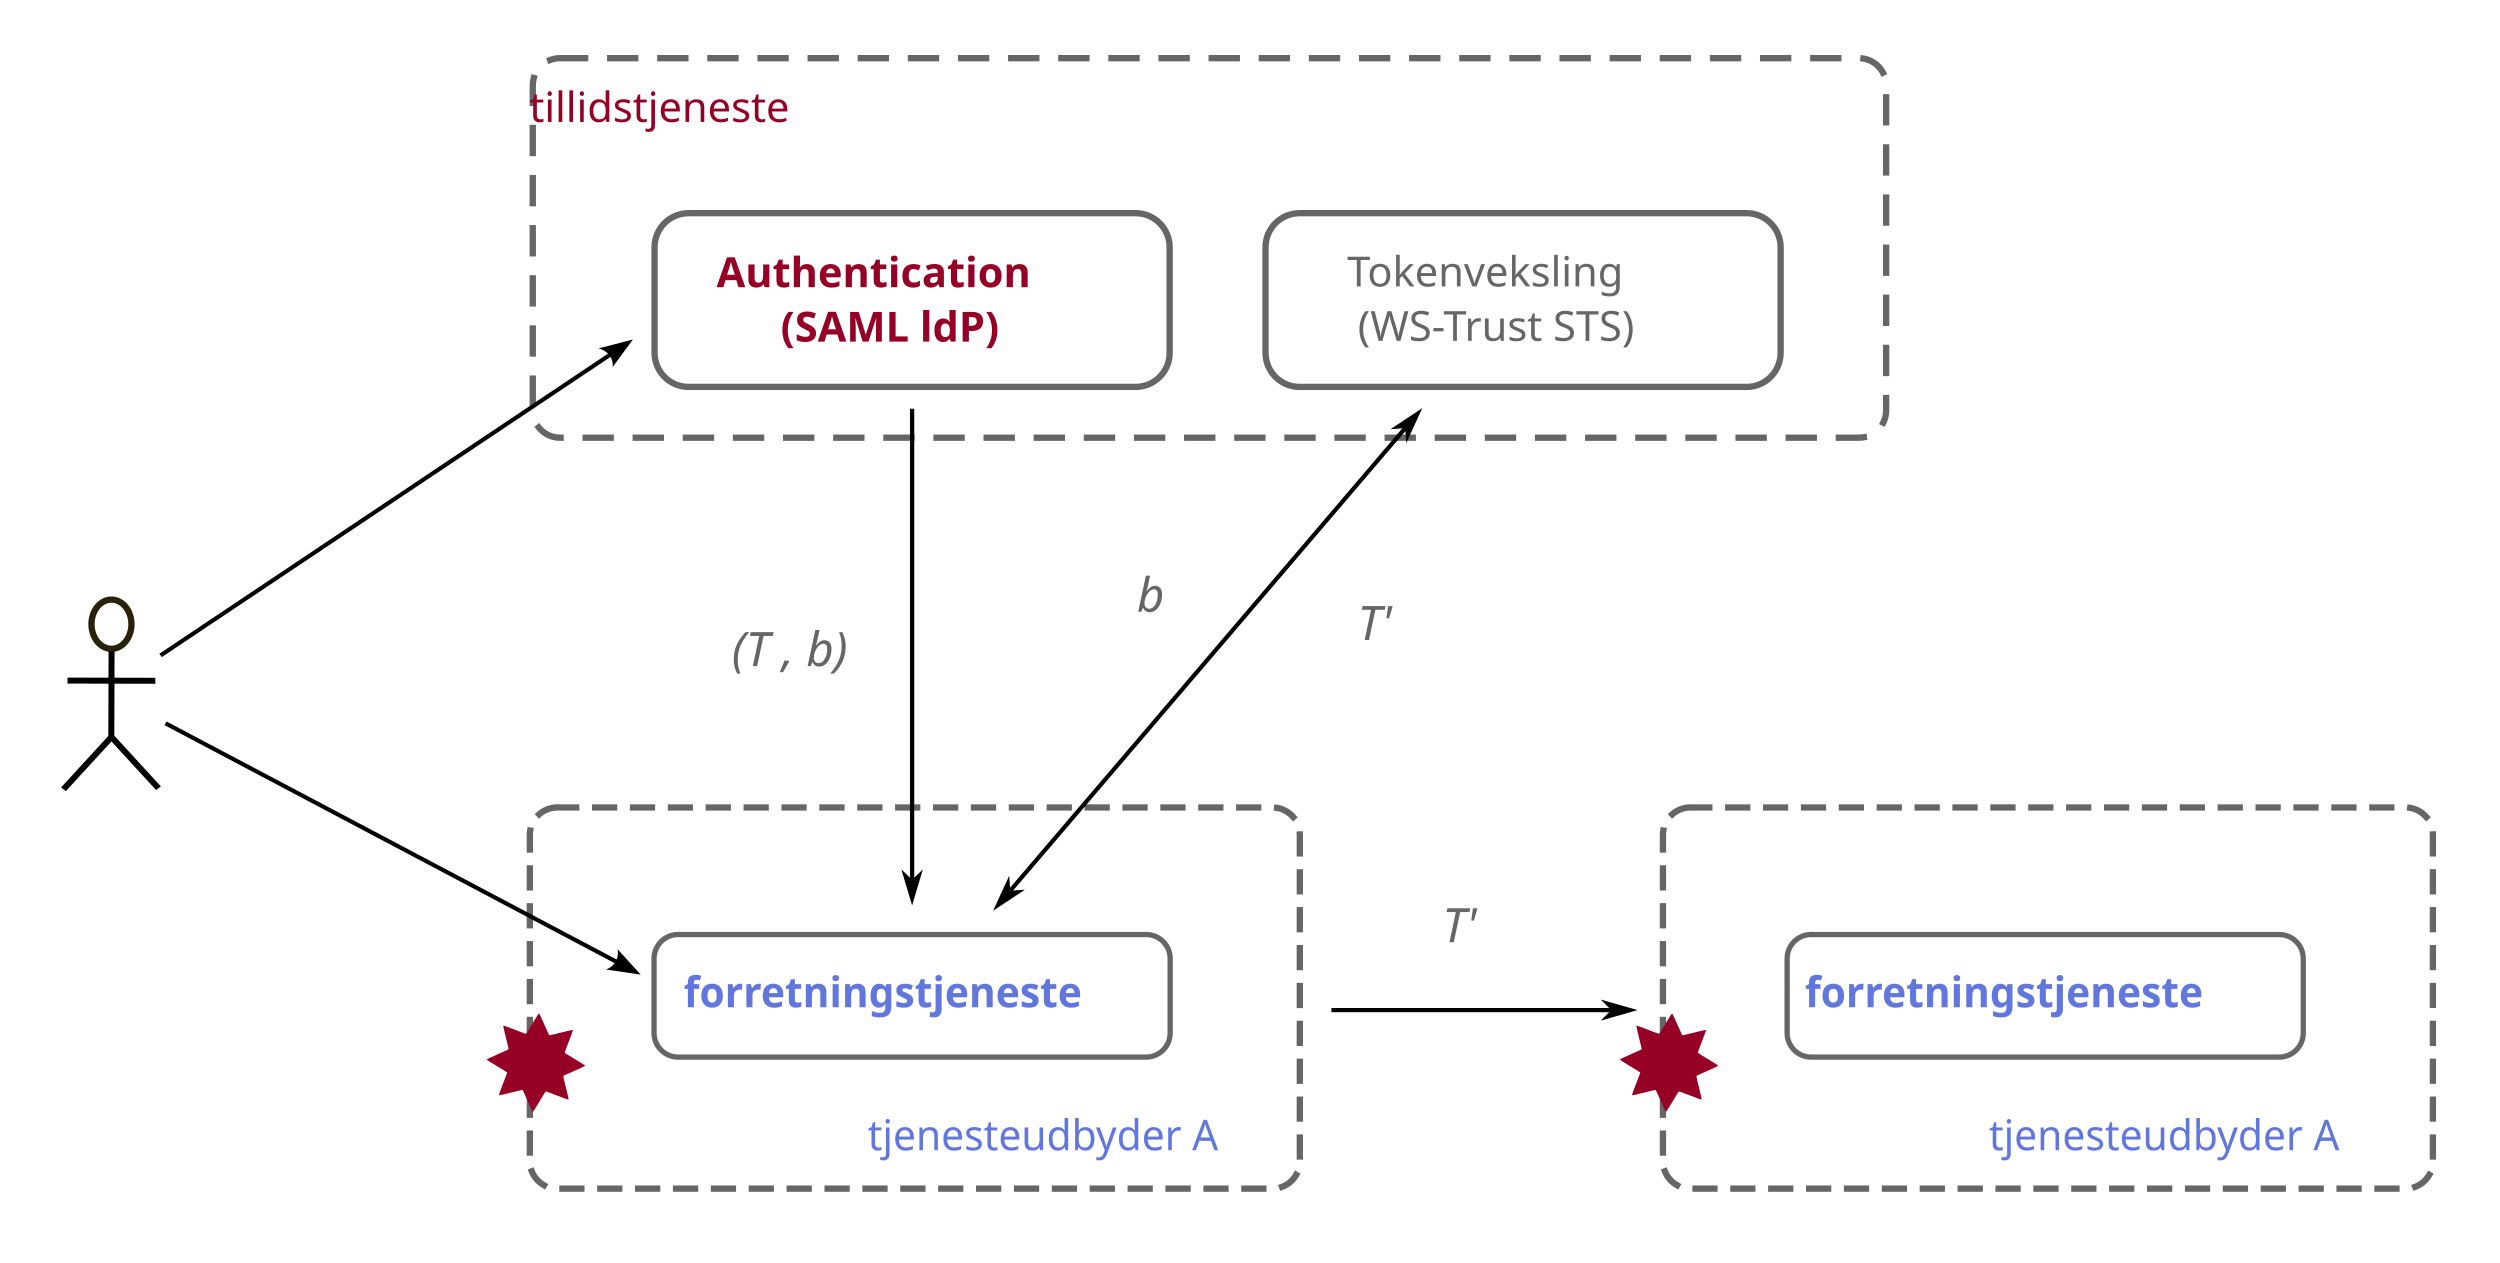
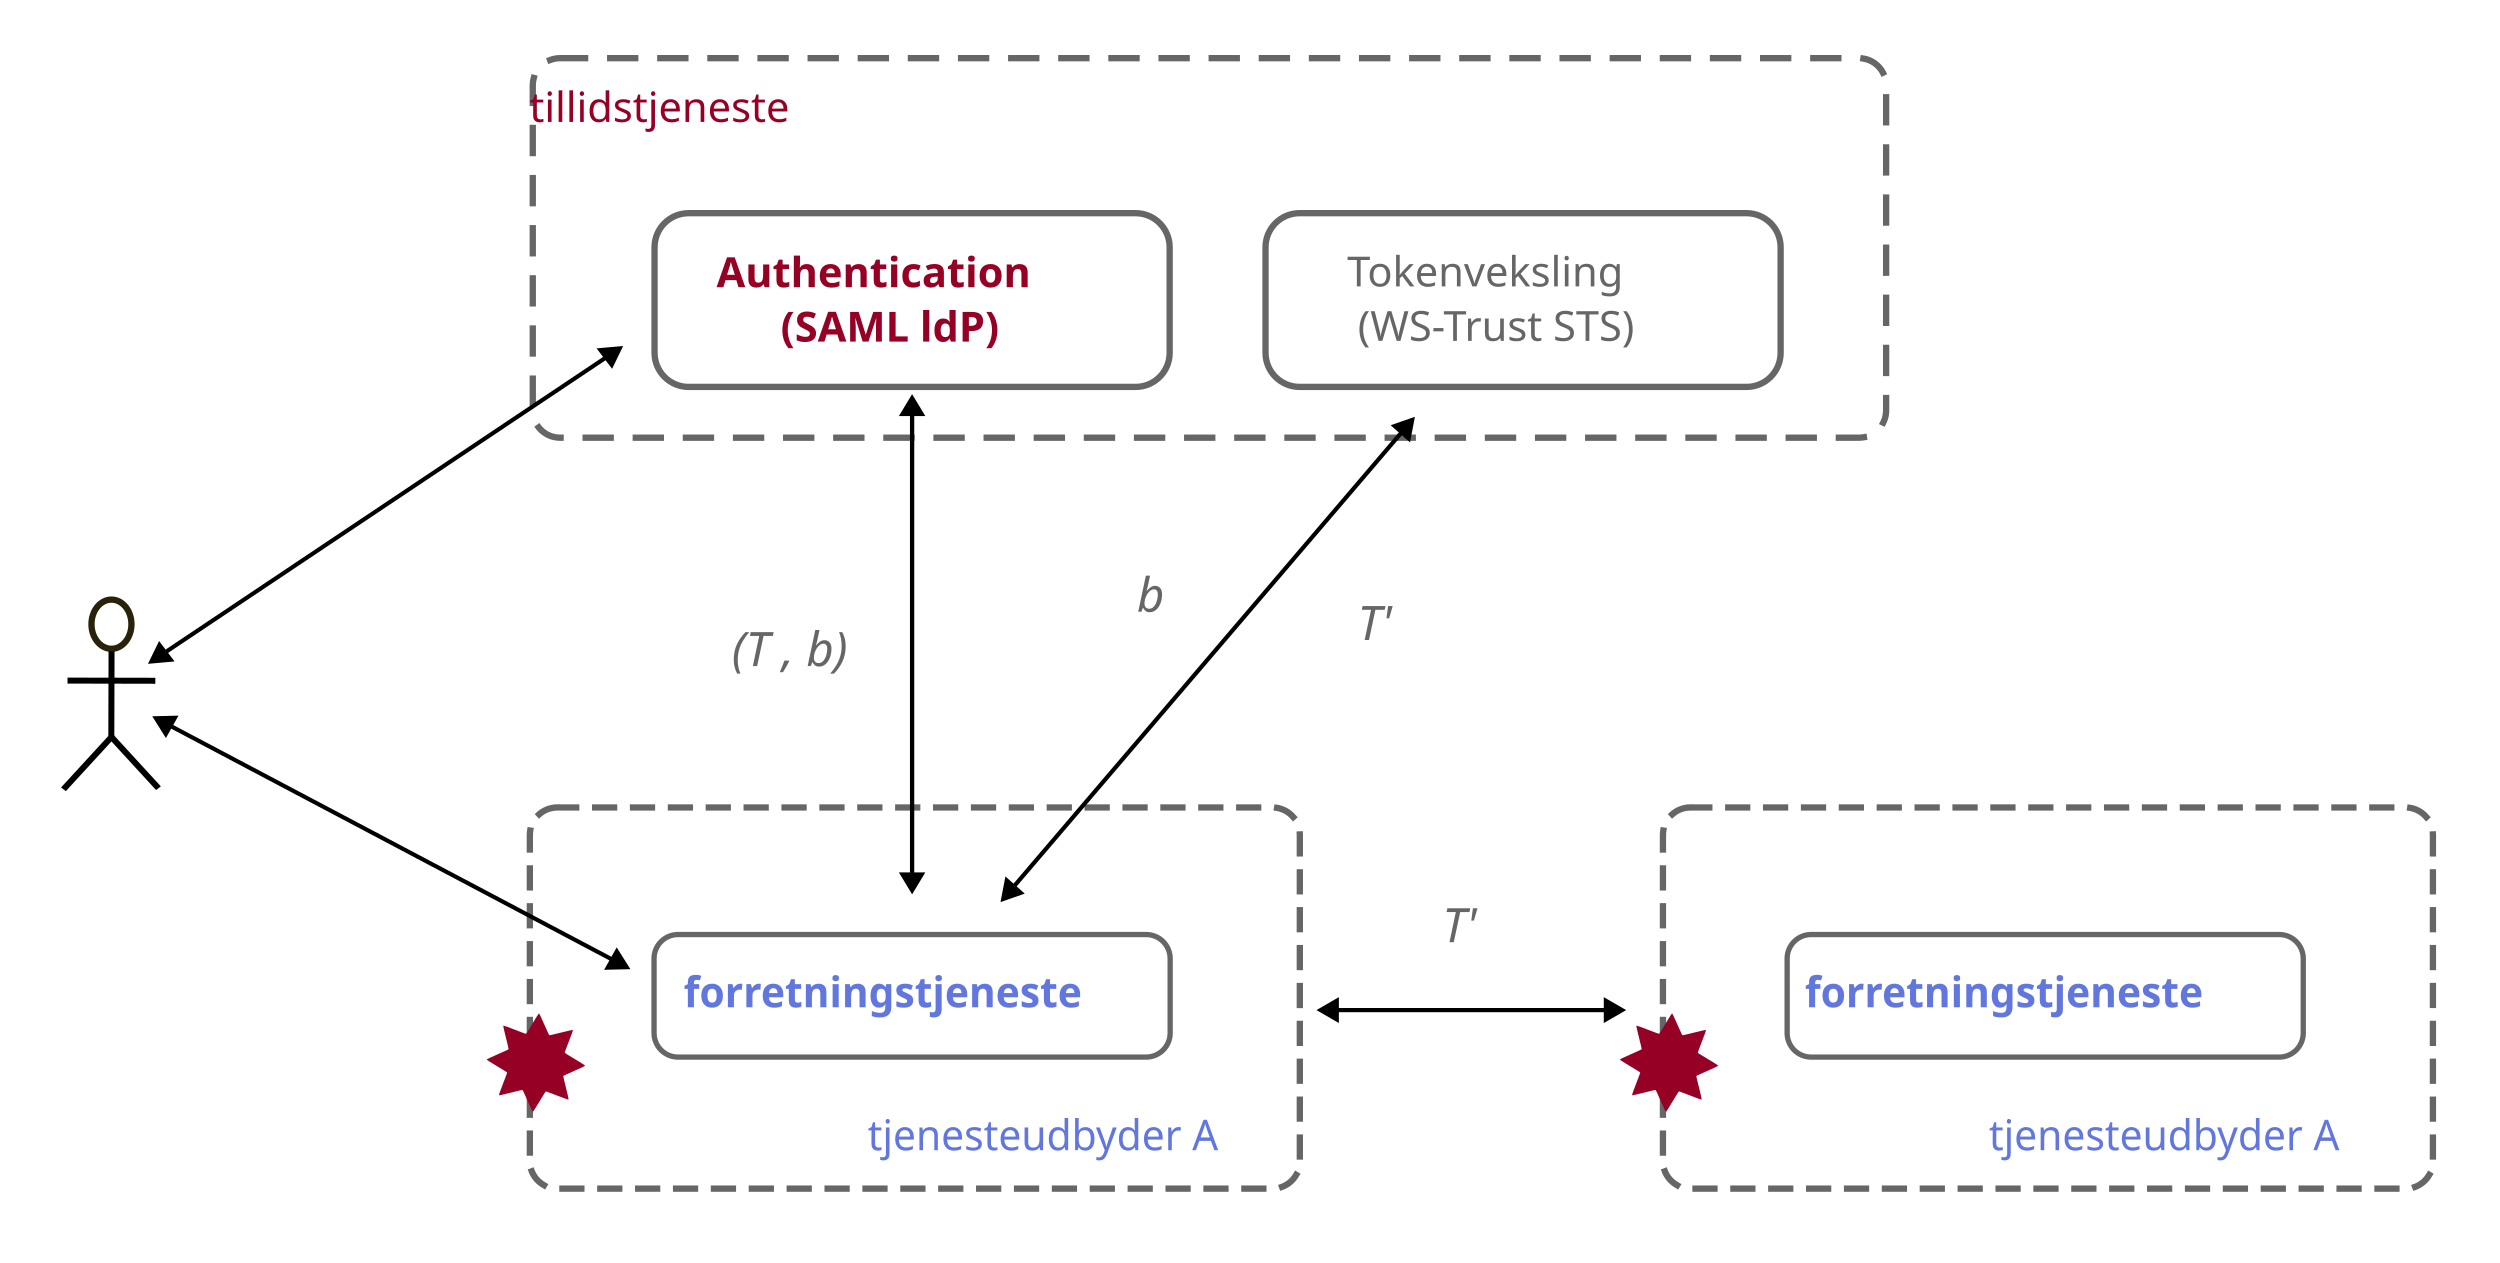
<svg xmlns="http://www.w3.org/2000/svg" width="297mm" height="150mm" version="1.1" id="svg1" xml:space="preserve">
  <defs id="defs1">
-     <marker style="overflow:visible" id="marker8" refX="0" refY="0" orient="auto-start-reverse" markerWidth="1" markerHeight="1" viewBox="0 0 1 1" preserveAspectRatio="xMidYMid">
-       <path style="fill:context-stroke;fill-rule:evenodd;stroke:none" d="M 0,0 5,-5 -12.5,0 5,5 Z" transform="scale(-0.5)" id="path8" />
-     </marker>
-     <marker style="overflow:visible" id="marker48" refX="0" refY="0" orient="auto-start-reverse" markerWidth="1" markerHeight="1" viewBox="0 0 1 1" preserveAspectRatio="xMidYMid">
-       <path style="fill:context-stroke;fill-rule:evenodd;stroke:none" d="M 0,0 5,-5 -12.5,0 5,5 Z" transform="scale(-0.5)" id="path48" />
-     </marker>
-     <marker style="overflow:visible" id="marker47" refX="0" refY="0" orient="auto-start-reverse" markerWidth="1" markerHeight="1" viewBox="0 0 1 1" preserveAspectRatio="xMidYMid">
-       <path style="fill:context-stroke;fill-rule:evenodd;stroke:none" d="M 0,0 5,-5 -12.5,0 5,5 Z" transform="scale(-0.5)" id="path47" />
-     </marker>
-     <marker style="overflow:visible" id="DartArrow" refX="0" refY="0" orient="auto-start-reverse" markerWidth="1" markerHeight="1" viewBox="0 0 1 1" preserveAspectRatio="xMidYMid">
-       <path style="fill:context-stroke;fill-rule:evenodd;stroke:none" d="M 0,0 5,-5 -12.5,0 5,5 Z" transform="scale(-0.5)" id="path6" />
-     </marker>
-     <marker style="overflow:visible" id="ConcaveTriangle" refX="0" refY="0" orient="auto-start-reverse" markerWidth="1" markerHeight="1" viewBox="0 0 1 1" preserveAspectRatio="xMidYMid">
-       <path transform="scale(0.7)" d="M -2,-4 9,0 -2,4 c 2,-2.33 2,-5.66 0,-8 z" style="fill:context-stroke;fill-rule:evenodd;stroke:none" id="path7" />
+     <marker style="overflow:visible" id="Triangle" refX="0" refY="0" orient="auto-start-reverse" markerWidth="1" markerHeight="1" viewBox="0 0 1 1" preserveAspectRatio="xMidYMid">
+       <path transform="scale(0.5)" style="fill:context-stroke;fill-rule:evenodd;stroke:context-stroke;stroke-width:1pt" d="M 5.77,0 -2.88,5 V -5 Z" id="path135" />
    </marker>
  </defs>
  <g id="layer1">
    <rect style="fill:#ffffff;stroke-width:0.945;stroke-linecap:round;paint-order:markers stroke fill" id="rect2" width="1146.131" height="585.757" x="-13.668" y="-3.905" />
    <rect style="fill:none;fill-opacity:1;stroke:#666666;stroke-width:2.835;stroke-linecap:square;stroke-dasharray:11.254, 11.254;stroke-dashoffset:0" id="rect19" width="607.674" height="170.414" x="239.217" y="26.117" ry="12.254" />
    <rect style="fill:none;stroke:#666666;stroke-width:2.835;stroke-linecap:square;stroke-dasharray:none;stroke-dashoffset:0" id="rect1" width="231.287" height="78.014" x="293.898" y="95.717" ry="15.3" />
    <text xml:space="preserve" style="font-style:normal;font-variant:normal;font-weight:normal;font-stretch:condensed;font-size:18.667px;line-height:125%;font-family:'Agency FB';-inkscape-font-specification:'Agency FB Condensed';text-align:center;letter-spacing:0px;word-spacing:0px;text-anchor:middle;fill:#960025;fill-opacity:1;stroke:none;stroke-width:1.002;stroke-linecap:butt;stroke-linejoin:miter;stroke-dasharray:none;stroke-opacity:1" x="411.698" y="128.945" id="text2">
      <tspan id="tspan2" x="411.698" y="128.945" style="font-style:normal;font-variant:normal;font-weight:bold;font-stretch:normal;font-size:18.667px;font-family:Paralucent;-inkscape-font-specification:'Paralucent Bold';fill:#960025;fill-opacity:1;stroke:none;stroke-width:1.002;stroke-dasharray:none;stroke-opacity:1">Authentication </tspan>
      <tspan x="411.698" y="153.383" style="font-style:normal;font-variant:normal;font-weight:bold;font-stretch:normal;font-size:18.667px;font-family:Paralucent;-inkscape-font-specification:'Paralucent Bold';fill:#960025;fill-opacity:1;stroke:none;stroke-width:1.002;stroke-dasharray:none;stroke-opacity:1" id="tspan1">(SAML ldP)</tspan>
    </text>
    <text xml:space="preserve" style="font-style:normal;font-variant:normal;font-weight:normal;font-stretch:condensed;font-size:18.667px;line-height:125%;font-family:'Agency FB';-inkscape-font-specification:'Agency FB Condensed';text-align:center;letter-spacing:0px;word-spacing:0px;text-anchor:middle;fill:#666666;fill-opacity:1;stroke:none;stroke-width:1.002;stroke-linecap:butt;stroke-linejoin:miter;stroke-dasharray:none;stroke-opacity:1" x="683.871" y="128.608" id="text4">
      <tspan x="683.871" y="128.608" style="font-style:normal;font-variant:normal;font-weight:500;font-stretch:normal;font-size:18.667px;font-family:Paralucent;-inkscape-font-specification:'Paralucent Medium';fill:#666666;fill-opacity:1;stroke:none;stroke-width:1.002;stroke-dasharray:none;stroke-opacity:1" id="tspan4">Tokenveksling</tspan>
      <tspan x="683.871" y="153.047" style="font-style:normal;font-variant:normal;font-weight:500;font-stretch:normal;font-size:18.667px;font-family:Paralucent;-inkscape-font-specification:'Paralucent Medium';fill:#666666;fill-opacity:1;stroke:none;stroke-width:1.002;stroke-dasharray:none;stroke-opacity:1" id="tspan5">(WS-Trust STS)</tspan>
    </text>
    <text xml:space="preserve" style="font-style:normal;font-variant:normal;font-weight:normal;font-stretch:condensed;font-size:21.333px;line-height:125%;font-family:'Agency FB';-inkscape-font-specification:'Agency FB Condensed';text-align:center;letter-spacing:0px;word-spacing:0px;text-anchor:middle;fill:#666666;fill-opacity:1;stroke:none;stroke-width:1.002;stroke-linecap:butt;stroke-linejoin:miter;stroke-dasharray:none;stroke-opacity:1" x="368.464" y="271.15" id="text7">
      <tspan x="368.464" y="271.15" style="font-style:normal;font-variant:normal;font-weight:500;font-stretch:normal;font-size:21.333px;font-family:Paralucent;-inkscape-font-specification:'Paralucent Medium';fill:#666666;fill-opacity:1;stroke:none;stroke-width:1.002;stroke-dasharray:none;stroke-opacity:1" id="tspan6" />
      <tspan x="368.464" y="299.079" style="font-style:italic;font-variant:normal;font-weight:500;font-stretch:normal;font-size:21.333px;font-family:Paralucent;-inkscape-font-specification:'Paralucent Medium Italic';fill:#666666;fill-opacity:1;stroke:none;stroke-width:1.002;stroke-dasharray:none;stroke-opacity:1" id="tspan7">(T , b)</tspan>
    </text>
    <text xml:space="preserve" style="font-size:18px;line-height:125%;font-family:'Paralucent Medium';-inkscape-font-specification:Sans;text-align:center;letter-spacing:0px;word-spacing:0px;text-anchor:middle;fill:none;stroke:#000000;stroke-width:1px;stroke-linecap:butt;stroke-linejoin:miter;stroke-opacity:1" x="928.425" y="-122.033" id="text8">
      <tspan id="tspan8" x="928.425" y="-122.033" />
    </text>
    <text xml:space="preserve" style="font-style:normal;font-variant:normal;font-weight:normal;font-stretch:condensed;font-size:21.333px;line-height:125%;font-family:'Agency FB';-inkscape-font-specification:'Agency FB Condensed';text-align:center;letter-spacing:0px;word-spacing:0px;text-anchor:middle;fill:#666666;fill-opacity:1;stroke:none;stroke-width:1.002;stroke-linecap:butt;stroke-linejoin:miter;stroke-dasharray:none;stroke-opacity:1" x="530.524" y="246.743" id="text10">
      <tspan x="530.524" y="246.743" style="font-style:normal;font-variant:normal;font-weight:500;font-stretch:normal;font-size:21.333px;font-family:Paralucent;-inkscape-font-specification:'Paralucent Medium';fill:#666666;fill-opacity:1;stroke:none;stroke-width:1.002;stroke-dasharray:none;stroke-opacity:1" id="tspan9" />
      <tspan x="530.524" y="274.673" style="font-style:italic;font-variant:normal;font-weight:500;font-stretch:normal;font-size:21.333px;font-family:Paralucent;-inkscape-font-specification:'Paralucent Medium Italic';fill:#666666;fill-opacity:1;stroke:none;stroke-width:1.002;stroke-dasharray:none;stroke-opacity:1" id="tspan10">b</tspan>
    </text>
    <text xml:space="preserve" style="font-style:normal;font-variant:normal;font-weight:normal;font-stretch:condensed;font-size:21.333px;line-height:125%;font-family:'Agency FB';-inkscape-font-specification:'Agency FB Condensed';text-align:center;letter-spacing:0px;word-spacing:0px;text-anchor:middle;fill:#666666;fill-opacity:1;stroke:none;stroke-width:1.002;stroke-linecap:butt;stroke-linejoin:miter;stroke-dasharray:none;stroke-opacity:1" x="631.079" y="259.434" id="text12">
      <tspan x="631.079" y="259.434" style="font-style:normal;font-variant:normal;font-weight:500;font-stretch:normal;font-size:21.333px;font-family:Paralucent;-inkscape-font-specification:'Paralucent Medium';fill:#666666;fill-opacity:1;stroke:none;stroke-width:1.002;stroke-dasharray:none;stroke-opacity:1" id="tspan11" />
      <tspan x="631.079" y="287.364" style="font-style:italic;font-variant:normal;font-weight:500;font-stretch:normal;font-size:21.333px;font-family:Paralucent;-inkscape-font-specification:'Paralucent Medium Italic';fill:#666666;fill-opacity:1;stroke:none;stroke-width:1.002;stroke-dasharray:none;stroke-opacity:1" id="tspan12">T'</tspan>
    </text>
    <text xml:space="preserve" style="font-style:normal;font-variant:normal;font-weight:normal;font-stretch:condensed;font-size:21.333px;line-height:125%;font-family:'Agency FB';-inkscape-font-specification:'Agency FB Condensed';text-align:center;letter-spacing:0px;word-spacing:0px;text-anchor:middle;fill:#666666;fill-opacity:1;stroke:none;stroke-width:1.002;stroke-linecap:butt;stroke-linejoin:miter;stroke-dasharray:none;stroke-opacity:1" x="669.153" y="395.135" id="text14">
      <tspan x="669.153" y="395.135" style="font-style:normal;font-variant:normal;font-weight:500;font-stretch:normal;font-size:21.333px;font-family:Paralucent;-inkscape-font-specification:'Paralucent Medium';fill:#666666;fill-opacity:1;stroke:none;stroke-width:1.002;stroke-dasharray:none;stroke-opacity:1" id="tspan13" />
      <tspan x="669.153" y="423.064" style="font-style:italic;font-variant:normal;font-weight:500;font-stretch:normal;font-size:21.333px;font-family:Paralucent;-inkscape-font-specification:'Paralucent Medium Italic';fill:#666666;fill-opacity:1;stroke:none;stroke-width:1.002;stroke-dasharray:none;stroke-opacity:1" id="tspan14">T'</tspan>
    </text>
    <rect style="fill:none;fill-opacity:1;stroke:#666666;stroke-width:2.835;stroke-linecap:square;stroke-dasharray:8.506, 8.506;stroke-dashoffset:0" id="rect14" width="345.721" height="171.145" x="237.91" y="362.561" ry="12.306" />
    <rect style="fill:none;stroke:#666666;stroke-width:2.383;stroke-linecap:square;stroke-dasharray:none;stroke-dashoffset:0" id="rect15" width="231.738" height="55.035" x="293.673" y="419.61" ry="10.793" />
    <g id="g26">
      <path style="fill:#960025;fill-opacity:1;stroke:none;stroke-width:2.835;stroke-linecap:square;stroke-dasharray:none;stroke-opacity:1" id="path15" d="m 246.994,481.297 c -0.244,0.215 -9.9,-3.763 -10.208,-3.657 -0.308,0.105 -5.492,9.171 -5.817,9.151 -0.325,-0.02 -4.34,-9.661 -4.632,-9.804 -0.292,-0.143 -10.369,2.602 -10.584,2.358 -0.215,-0.244 3.763,-9.9 3.657,-10.208 -0.105,-0.308 -9.171,-5.492 -9.151,-5.817 0.02,-0.325 9.661,-4.34 9.804,-4.632 0.143,-0.292 -2.602,-10.369 -2.358,-10.584 0.244,-0.215 9.9,3.763 10.208,3.657 0.308,-0.105 5.492,-9.171 5.817,-9.151 0.325,0.02 4.34,9.661 4.632,9.804 0.292,0.143 10.369,-2.602 10.584,-2.358 0.215,0.244 -3.763,9.9 -3.657,10.208 0.105,0.308 9.171,5.492 9.151,5.817 -0.02,0.325 -9.661,4.34 -9.804,4.632 -0.143,0.292 2.602,10.369 2.358,10.584 z" transform="translate(8.283855,12.42578)" />
    </g>
    <text xml:space="preserve" style="font-size:18px;line-height:125%;font-family:'Paralucent Medium';-inkscape-font-specification:Sans;text-align:center;letter-spacing:0px;word-spacing:0px;text-anchor:middle;fill:none;stroke:#000000;stroke-width:1px;stroke-linecap:butt;stroke-linejoin:miter;stroke-opacity:1" x="329.974" y="445.948" id="text15">
      <tspan id="tspan15" x="329.974" y="445.948" />
    </text>
    <text xml:space="preserve" style="font-style:normal;font-variant:normal;font-weight:normal;font-stretch:condensed;font-size:20.917px;line-height:125%;font-family:'Agency FB';-inkscape-font-specification:'Agency FB Condensed';text-align:center;letter-spacing:0px;word-spacing:0px;text-anchor:middle;fill:#6277de;fill-opacity:1;stroke:none;stroke-width:0.982;stroke-linecap:butt;stroke-linejoin:miter;stroke-dasharray:none;stroke-opacity:1" x="417.852" y="416.066" id="text17" transform="scale(0.9805056,1.019882)">
      <tspan id="tspan16" x="417.852" y="416.066" style="font-style:normal;font-variant:normal;font-weight:500;font-stretch:normal;font-size:20.917px;font-family:Paralucent;-inkscape-font-specification:'Paralucent Medium';fill:#6277de;fill-opacity:1;stroke:none;stroke-width:0.982;stroke-dasharray:none;stroke-opacity:1" />
      <tspan x="417.852" y="443.451" style="font-style:normal;font-variant:normal;font-weight:bold;font-stretch:normal;font-size:18.667px;font-family:Paralucent;-inkscape-font-specification:'Paralucent Bold';fill:#6277de;fill-opacity:1;stroke:none;stroke-width:0.982;stroke-dasharray:none;stroke-opacity:1" id="tspan17">forretningstjeneste</tspan>
    </text>
    <text xml:space="preserve" style="font-style:normal;font-variant:normal;font-weight:normal;font-stretch:condensed;font-size:20.917px;line-height:125%;font-family:'Agency FB';-inkscape-font-specification:'Agency FB Condensed';text-align:center;letter-spacing:0px;word-spacing:0px;text-anchor:middle;fill:#6277de;fill-opacity:1;stroke:none;stroke-width:0.982;stroke-linecap:butt;stroke-linejoin:miter;stroke-dasharray:none;stroke-opacity:1" x="491.211" y="479.006" id="text19" transform="scale(0.9805056,1.019882)">
      <tspan id="tspan18" x="491.211" y="479.006" style="font-style:normal;font-variant:normal;font-weight:500;font-stretch:normal;font-size:20.917px;font-family:Paralucent;-inkscape-font-specification:'Paralucent Medium';fill:#6277de;fill-opacity:1;stroke:none;stroke-width:0.982;stroke-dasharray:none;stroke-opacity:1" />
      <tspan x="491.211" y="506.392" style="font-style:normal;font-variant:normal;font-weight:500;font-stretch:normal;font-size:18.667px;font-family:Paralucent;-inkscape-font-specification:'Paralucent Medium';fill:#6277de;fill-opacity:1;stroke:none;stroke-width:0.982;stroke-dasharray:none;stroke-opacity:1" id="tspan19">tjenesteudbyder A</tspan>
    </text>
    <rect style="fill:none;stroke:#666666;stroke-width:2.835;stroke-linecap:square;stroke-dasharray:none;stroke-dashoffset:0" id="rect20" width="231.287" height="78.014" x="568.228" y="95.717" ry="15.3" />
    <g id="g25" transform="translate(0,-1.381535)">
      <rect style="fill:none;fill-opacity:1;stroke:#666666;stroke-width:2.835;stroke-linecap:square;stroke-dasharray:8.506, 8.506;stroke-dashoffset:0" id="rect21" width="345.721" height="171.145" x="746.677" y="363.942" ry="12.306" />
      <rect style="fill:none;stroke:#666666;stroke-width:2.383;stroke-linecap:square;stroke-dasharray:none;stroke-dashoffset:0" id="rect22" width="231.738" height="55.035" x="802.439" y="420.991" ry="10.793" />
      <path style="fill:#960025;fill-opacity:1;stroke:none;stroke-width:2.835;stroke-linecap:square;stroke-dasharray:none;stroke-opacity:1" id="path22" d="m 246.994,481.297 c -0.244,0.215 -9.9,-3.763 -10.208,-3.657 -0.308,0.105 -5.492,9.171 -5.817,9.151 -0.325,-0.02 -4.34,-9.661 -4.632,-9.804 -0.292,-0.143 -10.369,2.602 -10.584,2.358 -0.215,-0.244 3.763,-9.9 3.657,-10.208 -0.105,-0.308 -9.171,-5.492 -9.151,-5.817 0.02,-0.325 9.661,-4.34 9.804,-4.632 0.143,-0.292 -2.602,-10.369 -2.358,-10.584 0.244,-0.215 9.9,3.763 10.208,3.657 0.308,-0.105 5.492,-9.171 5.817,-9.151 0.325,0.02 4.34,9.661 4.632,9.804 0.292,0.143 10.369,-2.602 10.584,-2.358 0.215,0.244 -3.763,9.9 -3.657,10.208 0.105,0.308 9.171,5.492 9.151,5.817 -0.02,0.325 -9.661,4.34 -9.804,4.632 -0.143,0.292 2.602,10.369 2.358,10.584 z" transform="translate(517.0507,13.80643)" />
      <text xml:space="preserve" style="font-style:normal;font-variant:normal;font-weight:normal;font-stretch:condensed;font-size:20.917px;line-height:125%;font-family:'Agency FB';-inkscape-font-specification:'Agency FB Condensed';text-align:center;letter-spacing:0px;word-spacing:0px;text-anchor:middle;fill:#6277de;fill-opacity:1;stroke:none;stroke-width:0.982;stroke-linecap:butt;stroke-linejoin:miter;stroke-dasharray:none;stroke-opacity:1" x="936.734" y="417.42" id="text23" transform="scale(0.9805056,1.019882)">
        <tspan id="tspan22" x="936.734" y="417.42" style="font-style:normal;font-variant:normal;font-weight:500;font-stretch:normal;font-size:20.917px;font-family:Paralucent;-inkscape-font-specification:'Paralucent Medium';fill:#6277de;fill-opacity:1;stroke:none;stroke-width:0.982;stroke-dasharray:none;stroke-opacity:1" />
        <tspan x="936.734" y="444.805" style="font-style:normal;font-variant:normal;font-weight:bold;font-stretch:normal;font-size:18.667px;font-family:Paralucent;-inkscape-font-specification:'Paralucent Bold';fill:#6277de;fill-opacity:1;stroke:none;stroke-width:0.982;stroke-dasharray:none;stroke-opacity:1" id="tspan23">forretningstjeneste</tspan>
      </text>
      <text xml:space="preserve" style="font-style:normal;font-variant:normal;font-weight:normal;font-stretch:condensed;font-size:20.917px;line-height:125%;font-family:'Agency FB';-inkscape-font-specification:'Agency FB Condensed';text-align:center;letter-spacing:0px;word-spacing:0px;text-anchor:middle;fill:#6277de;fill-opacity:1;stroke:none;stroke-width:0.982;stroke-linecap:butt;stroke-linejoin:miter;stroke-dasharray:none;stroke-opacity:1" x="1010.093" y="480.36" id="text25" transform="scale(0.9805056,1.019882)">
        <tspan id="tspan24" x="1010.093" y="480.36" style="font-style:normal;font-variant:normal;font-weight:500;font-stretch:normal;font-size:20.917px;font-family:Paralucent;-inkscape-font-specification:'Paralucent Medium';fill:#6277de;fill-opacity:1;stroke:none;stroke-width:0.982;stroke-dasharray:none;stroke-opacity:1" />
        <tspan x="1010.093" y="507.745" style="font-style:normal;font-variant:normal;font-weight:500;font-stretch:normal;font-size:18.667px;font-family:Paralucent;-inkscape-font-specification:'Paralucent Medium';fill:#6277de;fill-opacity:1;stroke:none;stroke-width:0.982;stroke-dasharray:none;stroke-opacity:1" id="tspan25">tjenesteudbyder A</tspan>
      </text>
    </g>
    <ellipse style="fill:none;fill-opacity:1;stroke:#28220b;stroke-width:2.835;stroke-linecap:square;stroke-dasharray:none;stroke-opacity:1" id="path26" cx="50.048" cy="280.27" rx="8.974" ry="11.045" />
    <path style="fill:none;fill-rule:evenodd;stroke:#000000;stroke-width:2.699;stroke-linecap:butt;stroke-linejoin:miter;stroke-opacity:1" d="m -17.817,277.991 -0.732,35.634" id="path27" transform="matrix(0.9970254,-0.01937161,0.01745988,1.106193,62.99744,-15.47341)" />
    <path style="fill:none;fill-rule:evenodd;stroke:#000000;stroke-width:2.699;stroke-linecap:butt;stroke-linejoin:miter;stroke-opacity:1" d="m -17.817,277.991 -0.732,35.634" id="path28" transform="matrix(0.01991015,0.9970148,-1.106183,0.01805739,377.6125,318.418)" />
    <path style="fill:none;fill-rule:evenodd;stroke:#000000;stroke-width:3.322;stroke-linecap:butt;stroke-linejoin:miter;stroke-opacity:1" d="m -17.817,277.991 -0.732,35.634" id="path29" transform="matrix(0.6367966,-0.5109724,0.6175322,0.6478974,-110.716,141.236)" />
    <path style="fill:none;fill-rule:evenodd;stroke:#000000;stroke-width:3.322;stroke-linecap:butt;stroke-linejoin:miter;stroke-opacity:1" d="m -17.817,277.991 -0.732,35.634" id="path31" transform="matrix(-0.6367966,-0.5109724,-0.6175322,0.6478974,210.3558,141.7241)" />
    <text xml:space="preserve" style="font-style:normal;font-variant:normal;font-weight:normal;font-stretch:condensed;font-size:18.667px;line-height:125%;font-family:'Agency FB';-inkscape-font-specification:'Agency FB Condensed';text-align:center;letter-spacing:0px;word-spacing:0px;text-anchor:middle;fill:#960025;fill-opacity:1;stroke:none;stroke-width:1.002;stroke-linecap:butt;stroke-linejoin:miter;stroke-dasharray:none;stroke-opacity:1" x="308.214" y="54.749" id="text34">
      <tspan x="308.214" y="54.749" style="font-style:normal;font-variant:normal;font-weight:500;font-stretch:normal;font-size:18.667px;font-family:Paralucent;-inkscape-font-specification:'Paralucent Medium';fill:#960025;fill-opacity:1;stroke:none;stroke-width:1.002;stroke-dasharray:none;stroke-opacity:1" id="tspan34">tillidstjeneste</tspan>
    </text>
-     <path style="fill:none;fill-rule:evenodd;stroke:#000000;stroke-width:2.03;stroke-linecap:butt;stroke-linejoin:miter;stroke-opacity:1;marker-end:url(#ConcaveTriangle)" d="M 72.243,294.343 282.628,144.487" id="path42" transform="matrix(0.9605199,0,0,0.9019723,2.698685,28.80145)" />
-     <path style="fill:none;fill-rule:evenodd;stroke:#000000;stroke-width:2.146;stroke-linecap:butt;stroke-linejoin:miter;stroke-opacity:1;marker-end:url(#ConcaveTriangle)" d="M 72.243,294.343 282.628,144.487" id="path43" transform="matrix(0.8874689,-0.1037399,-0.1069122,-0.861136,41.69232,585.7419)" />
-     <path style="fill:none;fill-rule:evenodd;stroke:#000000;stroke-width:1.93;stroke-linecap:butt;stroke-linejoin:miter;stroke-opacity:1;marker-end:url(#marker48)" d="M 409.542,183.537 V 404.172" id="path45" transform="matrix(1,0,0,0.9584226,0,7.630992)" />
-     <path style="fill:none;fill-rule:evenodd;stroke:#000000;stroke-width:2.035;stroke-linecap:butt;stroke-linejoin:miter;stroke-opacity:1;marker-start:url(#DartArrow);marker-end:url(#marker47)" d="M 637.987,185.978 445.175,407.589" id="path46" transform="matrix(0.9197627,0,0,0.9371877,44.14534,17.95134)" />
-     <path style="fill:none;fill-rule:evenodd;stroke:#000000;stroke-width:1.89;stroke-linecap:butt;stroke-linejoin:miter;stroke-opacity:1;marker-end:url(#marker8)" d="M 597.818,454.231 723.457,452.851" id="path5" transform="rotate(0.6292483,660.6375,453.5411)" />
+     <path style="fill:none;fill-rule:evenodd;stroke:#000000;stroke-width:2.03;stroke-linecap:butt;stroke-linejoin:miter;stroke-opacity:1;marker-end:url(#Triangle);marker-start:url(#Triangle)" d="M 72.243,294.343 282.628,144.487" id="path42" transform="matrix(0.9605199,0,0,0.9019723,2.698685,28.80145)" />
+     <path style="fill:none;fill-rule:evenodd;stroke:#000000;stroke-width:2.146;stroke-linecap:butt;stroke-linejoin:miter;stroke-opacity:1;marker-end:url(#Triangle);marker-start:url(#Triangle)" d="M 72.243,294.343 282.628,144.487" id="path43" transform="matrix(0.8874689,-0.1037399,-0.1069122,-0.861136,41.69232,585.7419)" />
+     <path style="fill:none;fill-rule:evenodd;stroke:#000000;stroke-width:1.93;stroke-linecap:butt;stroke-linejoin:miter;stroke-opacity:1;marker-end:url(#Triangle);marker-start:url(#Triangle)" d="M 409.542,183.537 V 404.172" id="path45" transform="matrix(1,0,0,0.9584226,0,7.630992)" />
+     <path style="fill:none;fill-rule:evenodd;stroke:#000000;stroke-width:2.035;stroke-linecap:butt;stroke-linejoin:miter;stroke-opacity:1;marker-start:url(#Triangle);marker-end:url(#Triangle)" d="M 637.987,185.978 445.175,407.589" id="path46" transform="matrix(0.9197627,0,0,0.9371877,44.14534,17.95134)" />
+     <path style="fill:none;fill-rule:evenodd;stroke:#000000;stroke-width:1.89;stroke-linecap:butt;stroke-linejoin:miter;stroke-opacity:1;marker-end:url(#Triangle);marker-start:url(#Triangle)" d="M 597.818,454.231 723.457,452.851" id="path5" transform="rotate(0.6292483,660.6375,453.5411)" />
  </g>
</svg>
